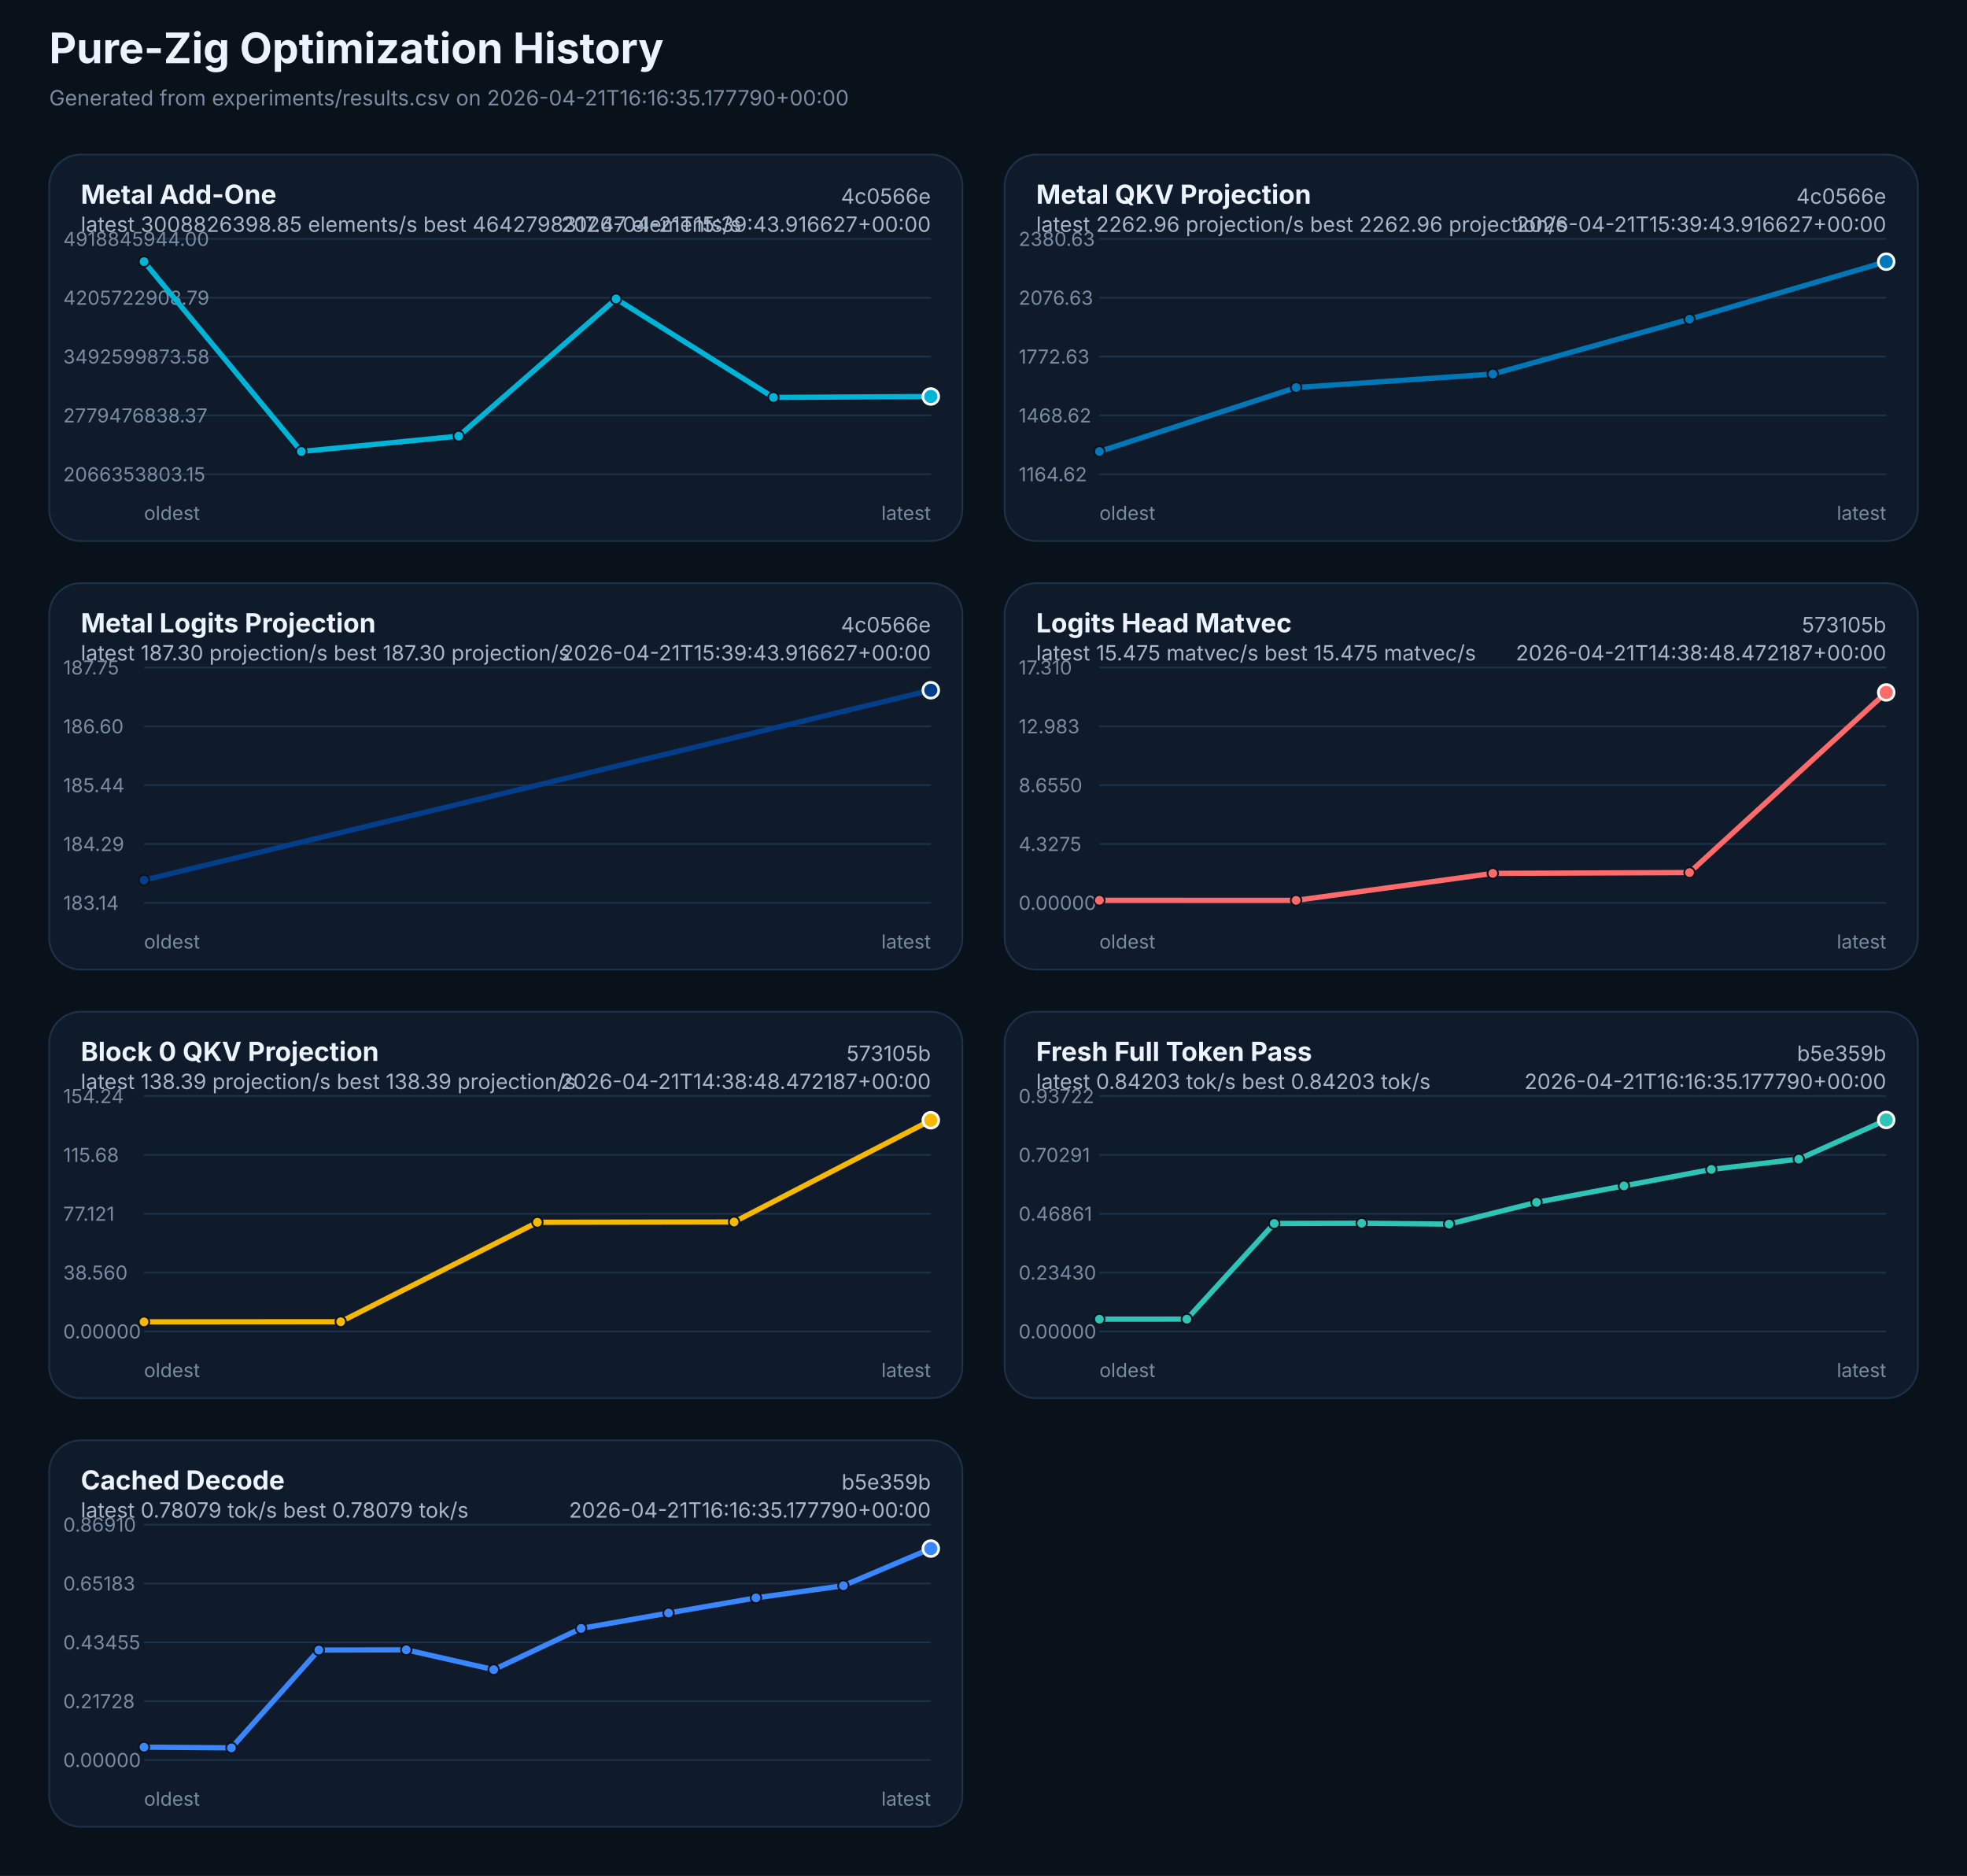
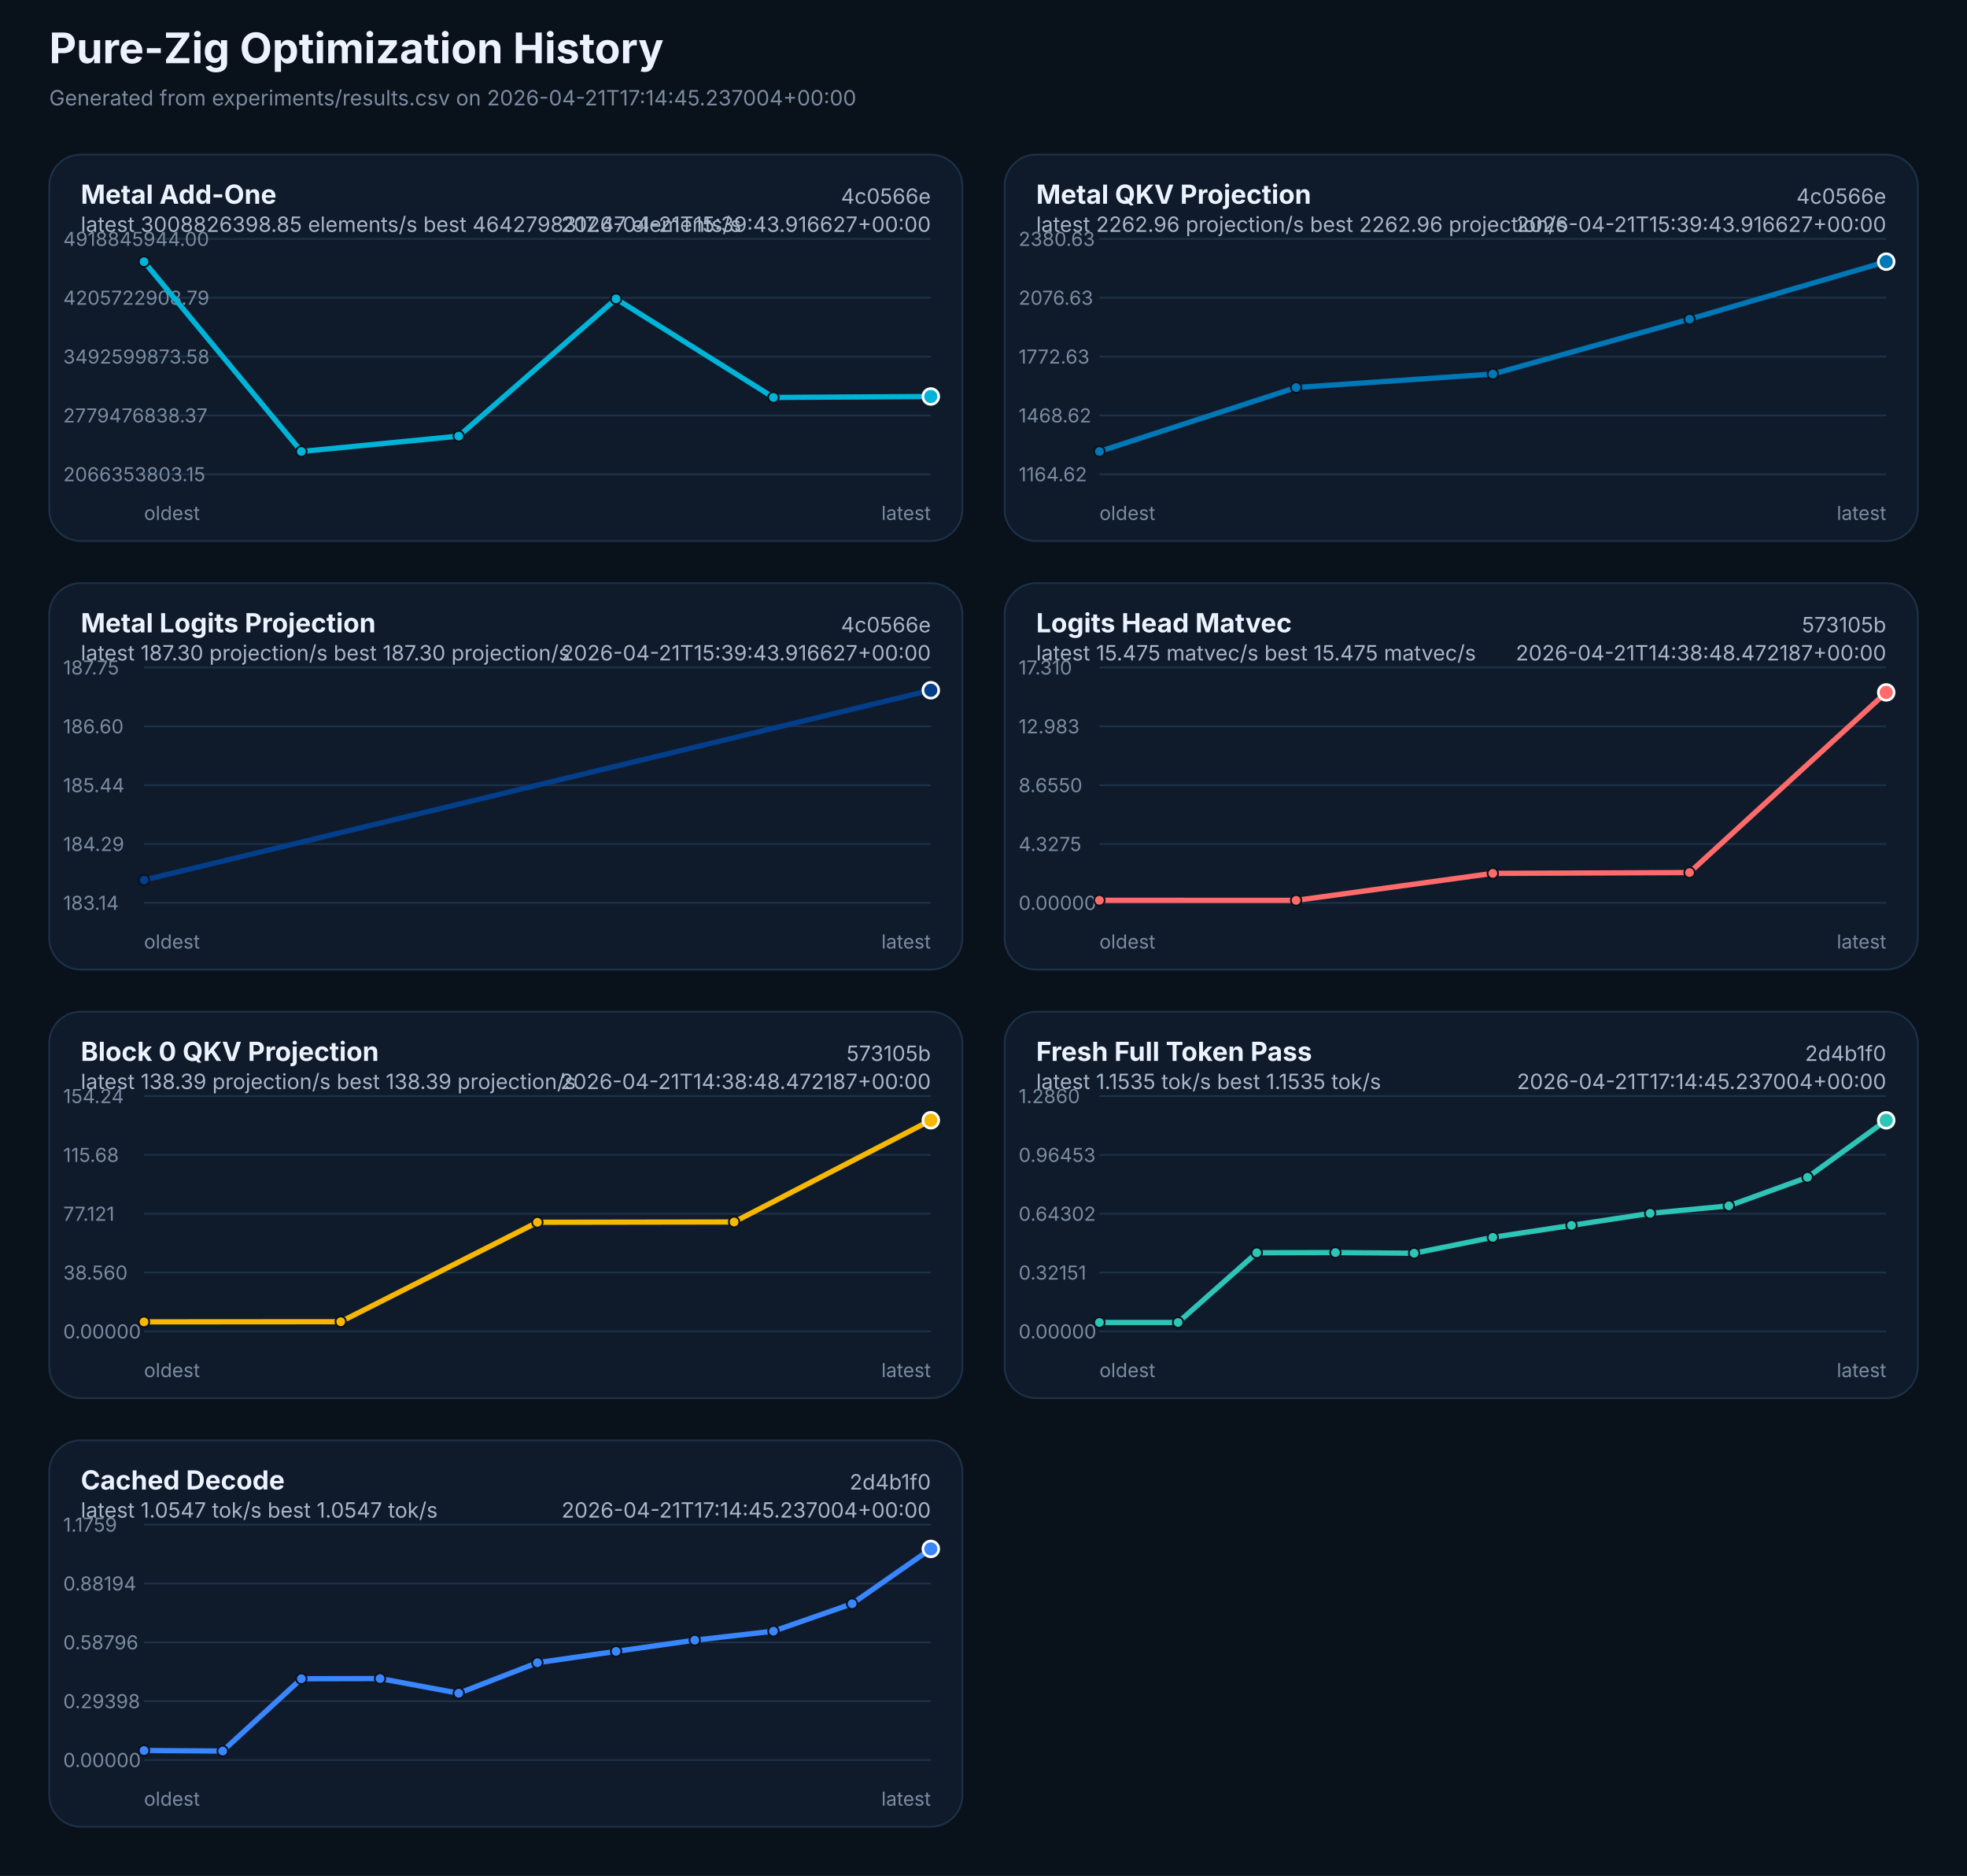
<svg xmlns="http://www.w3.org/2000/svg" width="1120" height="1068" viewBox="0 0 1120 1068">
  <rect width="100%" height="100%" fill="#09111b" />
  <style>
text { font-family: -apple-system, BlinkMacSystemFont, 'Segoe UI', sans-serif; }
.muted { fill: #7b8ba1; font-size: 12px; }
.title { fill: #ecf3ff; font-size: 24px; font-weight: 700; }
.panel-title { fill: #ecf3ff; font-size: 15px; font-weight: 700; }
.panel-meta { fill: #a8b6ca; font-size: 12px; }
.axis-label { fill: #7b8ba1; font-size: 11px; }
</style>
  <text class="title" x="28" y="36">Pure-Zig Optimization History</text>
-   <text class="muted" x="28" y="60">Generated from experiments/results.csv on 2026-04-21T16:16:35.177790+00:00</text>
+   <text class="muted" x="28" y="60">Generated from experiments/results.csv on 2026-04-21T17:14:45.237004+00:00</text>
  <g>
    <rect x="28" y="88" width="520" height="220" rx="18" fill="#0f1b2b" stroke="#1d3148" stroke-width="1" />
    <text class="panel-title" x="46" y="116">Metal Add-One</text>
    <text class="panel-meta" x="46" y="132">latest 3008826398.85 elements/s   best 4642798317.47 elements/s</text>
    <text class="panel-meta" x="530" y="116" text-anchor="end">4c0566e</text>
    <text class="panel-meta" x="530" y="132" text-anchor="end">2026-04-21T15:39:43.916627+00:00</text>
    <line x1="82" y1="270.00" x2="530" y2="270.00" stroke="#1d3148" stroke-width="1" />
    <text class="axis-label" x="36" y="274.00">2066353803.15</text>
    <line x1="82" y1="236.50" x2="530" y2="236.50" stroke="#1d3148" stroke-width="1" />
    <text class="axis-label" x="36" y="240.50">2779476838.37</text>
    <line x1="82" y1="203.00" x2="530" y2="203.00" stroke="#1d3148" stroke-width="1" />
    <text class="axis-label" x="36" y="207.00">3492599873.58</text>
    <line x1="82" y1="169.50" x2="530" y2="169.50" stroke="#1d3148" stroke-width="1" />
    <text class="axis-label" x="36" y="173.50">4205722908.79</text>
    <line x1="82" y1="136.00" x2="530" y2="136.00" stroke="#1d3148" stroke-width="1" />
    <text class="axis-label" x="36" y="140.00">4918845944.00</text>
    <polyline fill="none" stroke="#00b4d8" stroke-width="3" points="82.00,148.97 171.60,257.03 261.20,248.29 350.80,170.15 440.40,226.27 530.00,225.73" />
    <circle cx="82.00" cy="148.97" r="3.0" fill="#00b4d8" stroke="#09111b" stroke-width="1.0" />
    <circle cx="171.60" cy="257.03" r="3.0" fill="#00b4d8" stroke="#09111b" stroke-width="1.0" />
    <circle cx="261.20" cy="248.29" r="3.0" fill="#00b4d8" stroke="#09111b" stroke-width="1.0" />
    <circle cx="350.80" cy="170.15" r="3.0" fill="#00b4d8" stroke="#09111b" stroke-width="1.0" />
    <circle cx="440.40" cy="226.27" r="3.0" fill="#00b4d8" stroke="#09111b" stroke-width="1.0" />
    <circle cx="530.00" cy="225.73" r="4.5" fill="#00b4d8" stroke="#ffffff" stroke-width="1.5" />
    <text class="axis-label" x="82" y="296">oldest</text>
    <text class="axis-label" x="530" y="296" text-anchor="end">latest</text>
  </g>
  <g>
    <rect x="572" y="88" width="520" height="220" rx="18" fill="#0f1b2b" stroke="#1d3148" stroke-width="1" />
    <text class="panel-title" x="590" y="116">Metal QKV Projection</text>
    <text class="panel-meta" x="590" y="132">latest 2262.96 projection/s   best 2262.96 projection/s</text>
    <text class="panel-meta" x="1074" y="116" text-anchor="end">4c0566e</text>
    <text class="panel-meta" x="1074" y="132" text-anchor="end">2026-04-21T15:39:43.916627+00:00</text>
    <line x1="626" y1="270.00" x2="1074" y2="270.00" stroke="#1d3148" stroke-width="1" />
    <text class="axis-label" x="580" y="274.00">1164.62</text>
    <line x1="626" y1="236.50" x2="1074" y2="236.50" stroke="#1d3148" stroke-width="1" />
    <text class="axis-label" x="580" y="240.50">1468.62</text>
    <line x1="626" y1="203.00" x2="1074" y2="203.00" stroke="#1d3148" stroke-width="1" />
    <text class="axis-label" x="580" y="207.00">1772.63</text>
    <line x1="626" y1="169.50" x2="1074" y2="169.50" stroke="#1d3148" stroke-width="1" />
    <text class="axis-label" x="580" y="173.50">2076.63</text>
    <line x1="626" y1="136.00" x2="1074" y2="136.00" stroke="#1d3148" stroke-width="1" />
    <text class="axis-label" x="580" y="140.00">2380.63</text>
    <polyline fill="none" stroke="#0077b6" stroke-width="3" points="626.00,257.03 738.00,220.62 850.00,212.95 962.00,181.71 1074.00,148.97" />
    <circle cx="626.00" cy="257.03" r="3.0" fill="#0077b6" stroke="#09111b" stroke-width="1.0" />
    <circle cx="738.00" cy="220.62" r="3.0" fill="#0077b6" stroke="#09111b" stroke-width="1.0" />
    <circle cx="850.00" cy="212.95" r="3.0" fill="#0077b6" stroke="#09111b" stroke-width="1.0" />
    <circle cx="962.00" cy="181.71" r="3.0" fill="#0077b6" stroke="#09111b" stroke-width="1.0" />
    <circle cx="1074.00" cy="148.97" r="4.5" fill="#0077b6" stroke="#ffffff" stroke-width="1.5" />
    <text class="axis-label" x="626" y="296">oldest</text>
    <text class="axis-label" x="1074" y="296" text-anchor="end">latest</text>
  </g>
  <g>
    <rect x="28" y="332" width="520" height="220" rx="18" fill="#0f1b2b" stroke="#1d3148" stroke-width="1" />
    <text class="panel-title" x="46" y="360">Metal Logits Projection</text>
    <text class="panel-meta" x="46" y="376">latest 187.30 projection/s   best 187.30 projection/s</text>
    <text class="panel-meta" x="530" y="360" text-anchor="end">4c0566e</text>
    <text class="panel-meta" x="530" y="376" text-anchor="end">2026-04-21T15:39:43.916627+00:00</text>
    <line x1="82" y1="514.00" x2="530" y2="514.00" stroke="#1d3148" stroke-width="1" />
    <text class="axis-label" x="36" y="518.00">183.14</text>
    <line x1="82" y1="480.50" x2="530" y2="480.50" stroke="#1d3148" stroke-width="1" />
    <text class="axis-label" x="36" y="484.50">184.29</text>
    <line x1="82" y1="447.00" x2="530" y2="447.00" stroke="#1d3148" stroke-width="1" />
    <text class="axis-label" x="36" y="451.00">185.44</text>
    <line x1="82" y1="413.50" x2="530" y2="413.50" stroke="#1d3148" stroke-width="1" />
    <text class="axis-label" x="36" y="417.50">186.60</text>
    <line x1="82" y1="380.00" x2="530" y2="380.00" stroke="#1d3148" stroke-width="1" />
    <text class="axis-label" x="36" y="384.00">187.75</text>
    <polyline fill="none" stroke="#023e8a" stroke-width="3" points="82.00,501.03 530.00,392.97" />
    <circle cx="82.00" cy="501.03" r="3.0" fill="#023e8a" stroke="#09111b" stroke-width="1.0" />
    <circle cx="530.00" cy="392.97" r="4.5" fill="#023e8a" stroke="#ffffff" stroke-width="1.5" />
    <text class="axis-label" x="82" y="540">oldest</text>
    <text class="axis-label" x="530" y="540" text-anchor="end">latest</text>
  </g>
  <g>
    <rect x="572" y="332" width="520" height="220" rx="18" fill="#0f1b2b" stroke="#1d3148" stroke-width="1" />
    <text class="panel-title" x="590" y="360">Logits Head Matvec</text>
    <text class="panel-meta" x="590" y="376">latest 15.475 matvec/s   best 15.475 matvec/s</text>
    <text class="panel-meta" x="1074" y="360" text-anchor="end">573105b</text>
    <text class="panel-meta" x="1074" y="376" text-anchor="end">2026-04-21T14:38:48.472187+00:00</text>
    <line x1="626" y1="514.00" x2="1074" y2="514.00" stroke="#1d3148" stroke-width="1" />
    <text class="axis-label" x="580" y="518.00">0.00000</text>
    <line x1="626" y1="480.50" x2="1074" y2="480.50" stroke="#1d3148" stroke-width="1" />
    <text class="axis-label" x="580" y="484.50">4.3275</text>
    <line x1="626" y1="447.00" x2="1074" y2="447.00" stroke="#1d3148" stroke-width="1" />
    <text class="axis-label" x="580" y="451.00">8.6550</text>
    <line x1="626" y1="413.50" x2="1074" y2="413.50" stroke="#1d3148" stroke-width="1" />
    <text class="axis-label" x="580" y="417.50">12.983</text>
    <line x1="626" y1="380.00" x2="1074" y2="380.00" stroke="#1d3148" stroke-width="1" />
    <text class="axis-label" x="580" y="384.00">17.310</text>
    <polyline fill="none" stroke="#ff6b6b" stroke-width="3" points="626.00,512.55 738.00,512.58 850.00,497.22 962.00,496.76 1074.00,394.20" />
    <circle cx="626.00" cy="512.55" r="3.0" fill="#ff6b6b" stroke="#09111b" stroke-width="1.0" />
    <circle cx="738.00" cy="512.58" r="3.0" fill="#ff6b6b" stroke="#09111b" stroke-width="1.0" />
    <circle cx="850.00" cy="497.22" r="3.0" fill="#ff6b6b" stroke="#09111b" stroke-width="1.0" />
    <circle cx="962.00" cy="496.76" r="3.0" fill="#ff6b6b" stroke="#09111b" stroke-width="1.0" />
    <circle cx="1074.00" cy="394.20" r="4.5" fill="#ff6b6b" stroke="#ffffff" stroke-width="1.5" />
    <text class="axis-label" x="626" y="540">oldest</text>
    <text class="axis-label" x="1074" y="540" text-anchor="end">latest</text>
  </g>
  <g>
    <rect x="28" y="576" width="520" height="220" rx="18" fill="#0f1b2b" stroke="#1d3148" stroke-width="1" />
    <text class="panel-title" x="46" y="604">Block 0 QKV Projection</text>
    <text class="panel-meta" x="46" y="620">latest 138.39 projection/s   best 138.39 projection/s</text>
    <text class="panel-meta" x="530" y="604" text-anchor="end">573105b</text>
    <text class="panel-meta" x="530" y="620" text-anchor="end">2026-04-21T14:38:48.472187+00:00</text>
    <line x1="82" y1="758.00" x2="530" y2="758.00" stroke="#1d3148" stroke-width="1" />
    <text class="axis-label" x="36" y="762.00">0.00000</text>
    <line x1="82" y1="724.50" x2="530" y2="724.50" stroke="#1d3148" stroke-width="1" />
    <text class="axis-label" x="36" y="728.50">38.560</text>
    <line x1="82" y1="691.00" x2="530" y2="691.00" stroke="#1d3148" stroke-width="1" />
    <text class="axis-label" x="36" y="695.00">77.121</text>
    <line x1="82" y1="657.50" x2="530" y2="657.50" stroke="#1d3148" stroke-width="1" />
    <text class="axis-label" x="36" y="661.50">115.68</text>
    <line x1="82" y1="624.00" x2="530" y2="624.00" stroke="#1d3148" stroke-width="1" />
    <text class="axis-label" x="36" y="628.00">154.24</text>
    <polyline fill="none" stroke="#f7b801" stroke-width="3" points="82.00,752.56 194.00,752.48 306.00,695.86 418.00,695.69 530.00,637.77" />
    <circle cx="82.00" cy="752.56" r="3.0" fill="#f7b801" stroke="#09111b" stroke-width="1.0" />
    <circle cx="194.00" cy="752.48" r="3.0" fill="#f7b801" stroke="#09111b" stroke-width="1.0" />
    <circle cx="306.00" cy="695.86" r="3.0" fill="#f7b801" stroke="#09111b" stroke-width="1.0" />
    <circle cx="418.00" cy="695.69" r="3.0" fill="#f7b801" stroke="#09111b" stroke-width="1.0" />
    <circle cx="530.00" cy="637.77" r="4.5" fill="#f7b801" stroke="#ffffff" stroke-width="1.5" />
    <text class="axis-label" x="82" y="784">oldest</text>
    <text class="axis-label" x="530" y="784" text-anchor="end">latest</text>
  </g>
  <g>
    <rect x="572" y="576" width="520" height="220" rx="18" fill="#0f1b2b" stroke="#1d3148" stroke-width="1" />
    <text class="panel-title" x="590" y="604">Fresh Full Token Pass</text>
-     <text class="panel-meta" x="590" y="620">latest 0.84203 tok/s   best 0.84203 tok/s</text>
-     <text class="panel-meta" x="1074" y="604" text-anchor="end">b5e359b</text>
-     <text class="panel-meta" x="1074" y="620" text-anchor="end">2026-04-21T16:16:35.177790+00:00</text>
+     <text class="panel-meta" x="590" y="620">latest 1.1535 tok/s   best 1.1535 tok/s</text>
+     <text class="panel-meta" x="1074" y="604" text-anchor="end">2d4b1f0</text>
+     <text class="panel-meta" x="1074" y="620" text-anchor="end">2026-04-21T17:14:45.237004+00:00</text>
    <line x1="626" y1="758.00" x2="1074" y2="758.00" stroke="#1d3148" stroke-width="1" />
    <text class="axis-label" x="580" y="762.00">0.00000</text>
    <line x1="626" y1="724.50" x2="1074" y2="724.50" stroke="#1d3148" stroke-width="1" />
-     <text class="axis-label" x="580" y="728.50">0.23430</text>
+     <text class="axis-label" x="580" y="728.50">0.32151</text>
    <line x1="626" y1="691.00" x2="1074" y2="691.00" stroke="#1d3148" stroke-width="1" />
-     <text class="axis-label" x="580" y="695.00">0.46861</text>
+     <text class="axis-label" x="580" y="695.00">0.64302</text>
    <line x1="626" y1="657.50" x2="1074" y2="657.50" stroke="#1d3148" stroke-width="1" />
-     <text class="axis-label" x="580" y="661.50">0.70291</text>
+     <text class="axis-label" x="580" y="661.50">0.96453</text>
    <line x1="626" y1="624.00" x2="1074" y2="624.00" stroke="#1d3148" stroke-width="1" />
-     <text class="axis-label" x="580" y="628.00">0.93722</text>
-     <polyline fill="none" stroke="#2ec4b6" stroke-width="3" points="626.00,751.02 675.78,751.00 725.56,696.55 775.33,696.40 825.11,696.91 874.89,684.50 924.67,675.14 974.44,665.77 1024.22,659.89 1074.00,637.61" />
-     <circle cx="626.00" cy="751.02" r="3.0" fill="#2ec4b6" stroke="#09111b" stroke-width="1.0" />
-     <circle cx="675.78" cy="751.00" r="3.0" fill="#2ec4b6" stroke="#09111b" stroke-width="1.0" />
-     <circle cx="725.56" cy="696.55" r="3.0" fill="#2ec4b6" stroke="#09111b" stroke-width="1.0" />
-     <circle cx="775.33" cy="696.40" r="3.0" fill="#2ec4b6" stroke="#09111b" stroke-width="1.0" />
-     <circle cx="825.11" cy="696.91" r="3.0" fill="#2ec4b6" stroke="#09111b" stroke-width="1.0" />
-     <circle cx="874.89" cy="684.50" r="3.0" fill="#2ec4b6" stroke="#09111b" stroke-width="1.0" />
-     <circle cx="924.67" cy="675.14" r="3.0" fill="#2ec4b6" stroke="#09111b" stroke-width="1.0" />
-     <circle cx="974.44" cy="665.77" r="3.0" fill="#2ec4b6" stroke="#09111b" stroke-width="1.0" />
-     <circle cx="1024.22" cy="659.89" r="3.0" fill="#2ec4b6" stroke="#09111b" stroke-width="1.0" />
-     <circle cx="1074.00" cy="637.61" r="4.5" fill="#2ec4b6" stroke="#ffffff" stroke-width="1.5" />
+     <text class="axis-label" x="580" y="628.00">1.2860</text>
+     <polyline fill="none" stroke="#2ec4b6" stroke-width="3" points="626.00,752.91 670.80,752.90 715.60,713.22 760.40,713.11 805.20,713.48 850.00,704.43 894.80,697.62 939.60,690.78 984.40,686.50 1029.20,670.26 1074.00,637.81" />
+     <circle cx="626.00" cy="752.91" r="3.0" fill="#2ec4b6" stroke="#09111b" stroke-width="1.0" />
+     <circle cx="670.80" cy="752.90" r="3.0" fill="#2ec4b6" stroke="#09111b" stroke-width="1.0" />
+     <circle cx="715.60" cy="713.22" r="3.0" fill="#2ec4b6" stroke="#09111b" stroke-width="1.0" />
+     <circle cx="760.40" cy="713.11" r="3.0" fill="#2ec4b6" stroke="#09111b" stroke-width="1.0" />
+     <circle cx="805.20" cy="713.48" r="3.0" fill="#2ec4b6" stroke="#09111b" stroke-width="1.0" />
+     <circle cx="850.00" cy="704.43" r="3.0" fill="#2ec4b6" stroke="#09111b" stroke-width="1.0" />
+     <circle cx="894.80" cy="697.62" r="3.0" fill="#2ec4b6" stroke="#09111b" stroke-width="1.0" />
+     <circle cx="939.60" cy="690.78" r="3.0" fill="#2ec4b6" stroke="#09111b" stroke-width="1.0" />
+     <circle cx="984.40" cy="686.50" r="3.0" fill="#2ec4b6" stroke="#09111b" stroke-width="1.0" />
+     <circle cx="1029.20" cy="670.26" r="3.0" fill="#2ec4b6" stroke="#09111b" stroke-width="1.0" />
+     <circle cx="1074.00" cy="637.81" r="4.5" fill="#2ec4b6" stroke="#ffffff" stroke-width="1.5" />
    <text class="axis-label" x="626" y="784">oldest</text>
    <text class="axis-label" x="1074" y="784" text-anchor="end">latest</text>
  </g>
  <g>
    <rect x="28" y="820" width="520" height="220" rx="18" fill="#0f1b2b" stroke="#1d3148" stroke-width="1" />
    <text class="panel-title" x="46" y="848">Cached Decode</text>
-     <text class="panel-meta" x="46" y="864">latest 0.78079 tok/s   best 0.78079 tok/s</text>
-     <text class="panel-meta" x="530" y="848" text-anchor="end">b5e359b</text>
-     <text class="panel-meta" x="530" y="864" text-anchor="end">2026-04-21T16:16:35.177790+00:00</text>
+     <text class="panel-meta" x="46" y="864">latest 1.0547 tok/s   best 1.0547 tok/s</text>
+     <text class="panel-meta" x="530" y="848" text-anchor="end">2d4b1f0</text>
+     <text class="panel-meta" x="530" y="864" text-anchor="end">2026-04-21T17:14:45.237004+00:00</text>
    <line x1="82" y1="1002.00" x2="530" y2="1002.00" stroke="#1d3148" stroke-width="1" />
    <text class="axis-label" x="36" y="1006.00">0.00000</text>
    <line x1="82" y1="968.50" x2="530" y2="968.50" stroke="#1d3148" stroke-width="1" />
-     <text class="axis-label" x="36" y="972.50">0.21728</text>
+     <text class="axis-label" x="36" y="972.50">0.29398</text>
    <line x1="82" y1="935.00" x2="530" y2="935.00" stroke="#1d3148" stroke-width="1" />
-     <text class="axis-label" x="36" y="939.00">0.43455</text>
+     <text class="axis-label" x="36" y="939.00">0.58796</text>
    <line x1="82" y1="901.50" x2="530" y2="901.50" stroke="#1d3148" stroke-width="1" />
-     <text class="axis-label" x="36" y="905.50">0.65183</text>
+     <text class="axis-label" x="36" y="905.50">0.88194</text>
    <line x1="82" y1="868.00" x2="530" y2="868.00" stroke="#1d3148" stroke-width="1" />
-     <text class="axis-label" x="36" y="872.00">0.86910</text>
-     <polyline fill="none" stroke="#3a86ff" stroke-width="3" points="82.00,994.68 131.78,995.08 181.56,939.40 231.33,939.26 281.11,950.56 330.89,927.06 380.67,918.32 430.44,909.68 480.22,902.76 530.00,881.62" />
-     <circle cx="82.00" cy="994.68" r="3.0" fill="#3a86ff" stroke="#09111b" stroke-width="1.0" />
-     <circle cx="131.78" cy="995.08" r="3.0" fill="#3a86ff" stroke="#09111b" stroke-width="1.0" />
-     <circle cx="181.56" cy="939.40" r="3.0" fill="#3a86ff" stroke="#09111b" stroke-width="1.0" />
-     <circle cx="231.33" cy="939.26" r="3.0" fill="#3a86ff" stroke="#09111b" stroke-width="1.0" />
-     <circle cx="281.11" cy="950.56" r="3.0" fill="#3a86ff" stroke="#09111b" stroke-width="1.0" />
-     <circle cx="330.89" cy="927.06" r="3.0" fill="#3a86ff" stroke="#09111b" stroke-width="1.0" />
-     <circle cx="380.67" cy="918.32" r="3.0" fill="#3a86ff" stroke="#09111b" stroke-width="1.0" />
-     <circle cx="430.44" cy="909.68" r="3.0" fill="#3a86ff" stroke="#09111b" stroke-width="1.0" />
-     <circle cx="480.22" cy="902.76" r="3.0" fill="#3a86ff" stroke="#09111b" stroke-width="1.0" />
-     <circle cx="530.00" cy="881.62" r="4.5" fill="#3a86ff" stroke="#ffffff" stroke-width="1.5" />
+     <text class="axis-label" x="36" y="872.00">1.1759</text>
+     <polyline fill="none" stroke="#3a86ff" stroke-width="3" points="82.00,996.59 126.80,996.89 171.60,955.73 216.40,955.63 261.20,963.98 306.00,946.61 350.80,940.15 395.60,933.77 440.40,928.65 485.20,913.03 530.00,881.81" />
+     <circle cx="82.00" cy="996.59" r="3.0" fill="#3a86ff" stroke="#09111b" stroke-width="1.0" />
+     <circle cx="126.80" cy="996.89" r="3.0" fill="#3a86ff" stroke="#09111b" stroke-width="1.0" />
+     <circle cx="171.60" cy="955.73" r="3.0" fill="#3a86ff" stroke="#09111b" stroke-width="1.0" />
+     <circle cx="216.40" cy="955.63" r="3.0" fill="#3a86ff" stroke="#09111b" stroke-width="1.0" />
+     <circle cx="261.20" cy="963.98" r="3.0" fill="#3a86ff" stroke="#09111b" stroke-width="1.0" />
+     <circle cx="306.00" cy="946.61" r="3.0" fill="#3a86ff" stroke="#09111b" stroke-width="1.0" />
+     <circle cx="350.80" cy="940.15" r="3.0" fill="#3a86ff" stroke="#09111b" stroke-width="1.0" />
+     <circle cx="395.60" cy="933.77" r="3.0" fill="#3a86ff" stroke="#09111b" stroke-width="1.0" />
+     <circle cx="440.40" cy="928.65" r="3.0" fill="#3a86ff" stroke="#09111b" stroke-width="1.0" />
+     <circle cx="485.20" cy="913.03" r="3.0" fill="#3a86ff" stroke="#09111b" stroke-width="1.0" />
+     <circle cx="530.00" cy="881.81" r="4.5" fill="#3a86ff" stroke="#ffffff" stroke-width="1.5" />
    <text class="axis-label" x="82" y="1028">oldest</text>
    <text class="axis-label" x="530" y="1028" text-anchor="end">latest</text>
  </g>
</svg>
